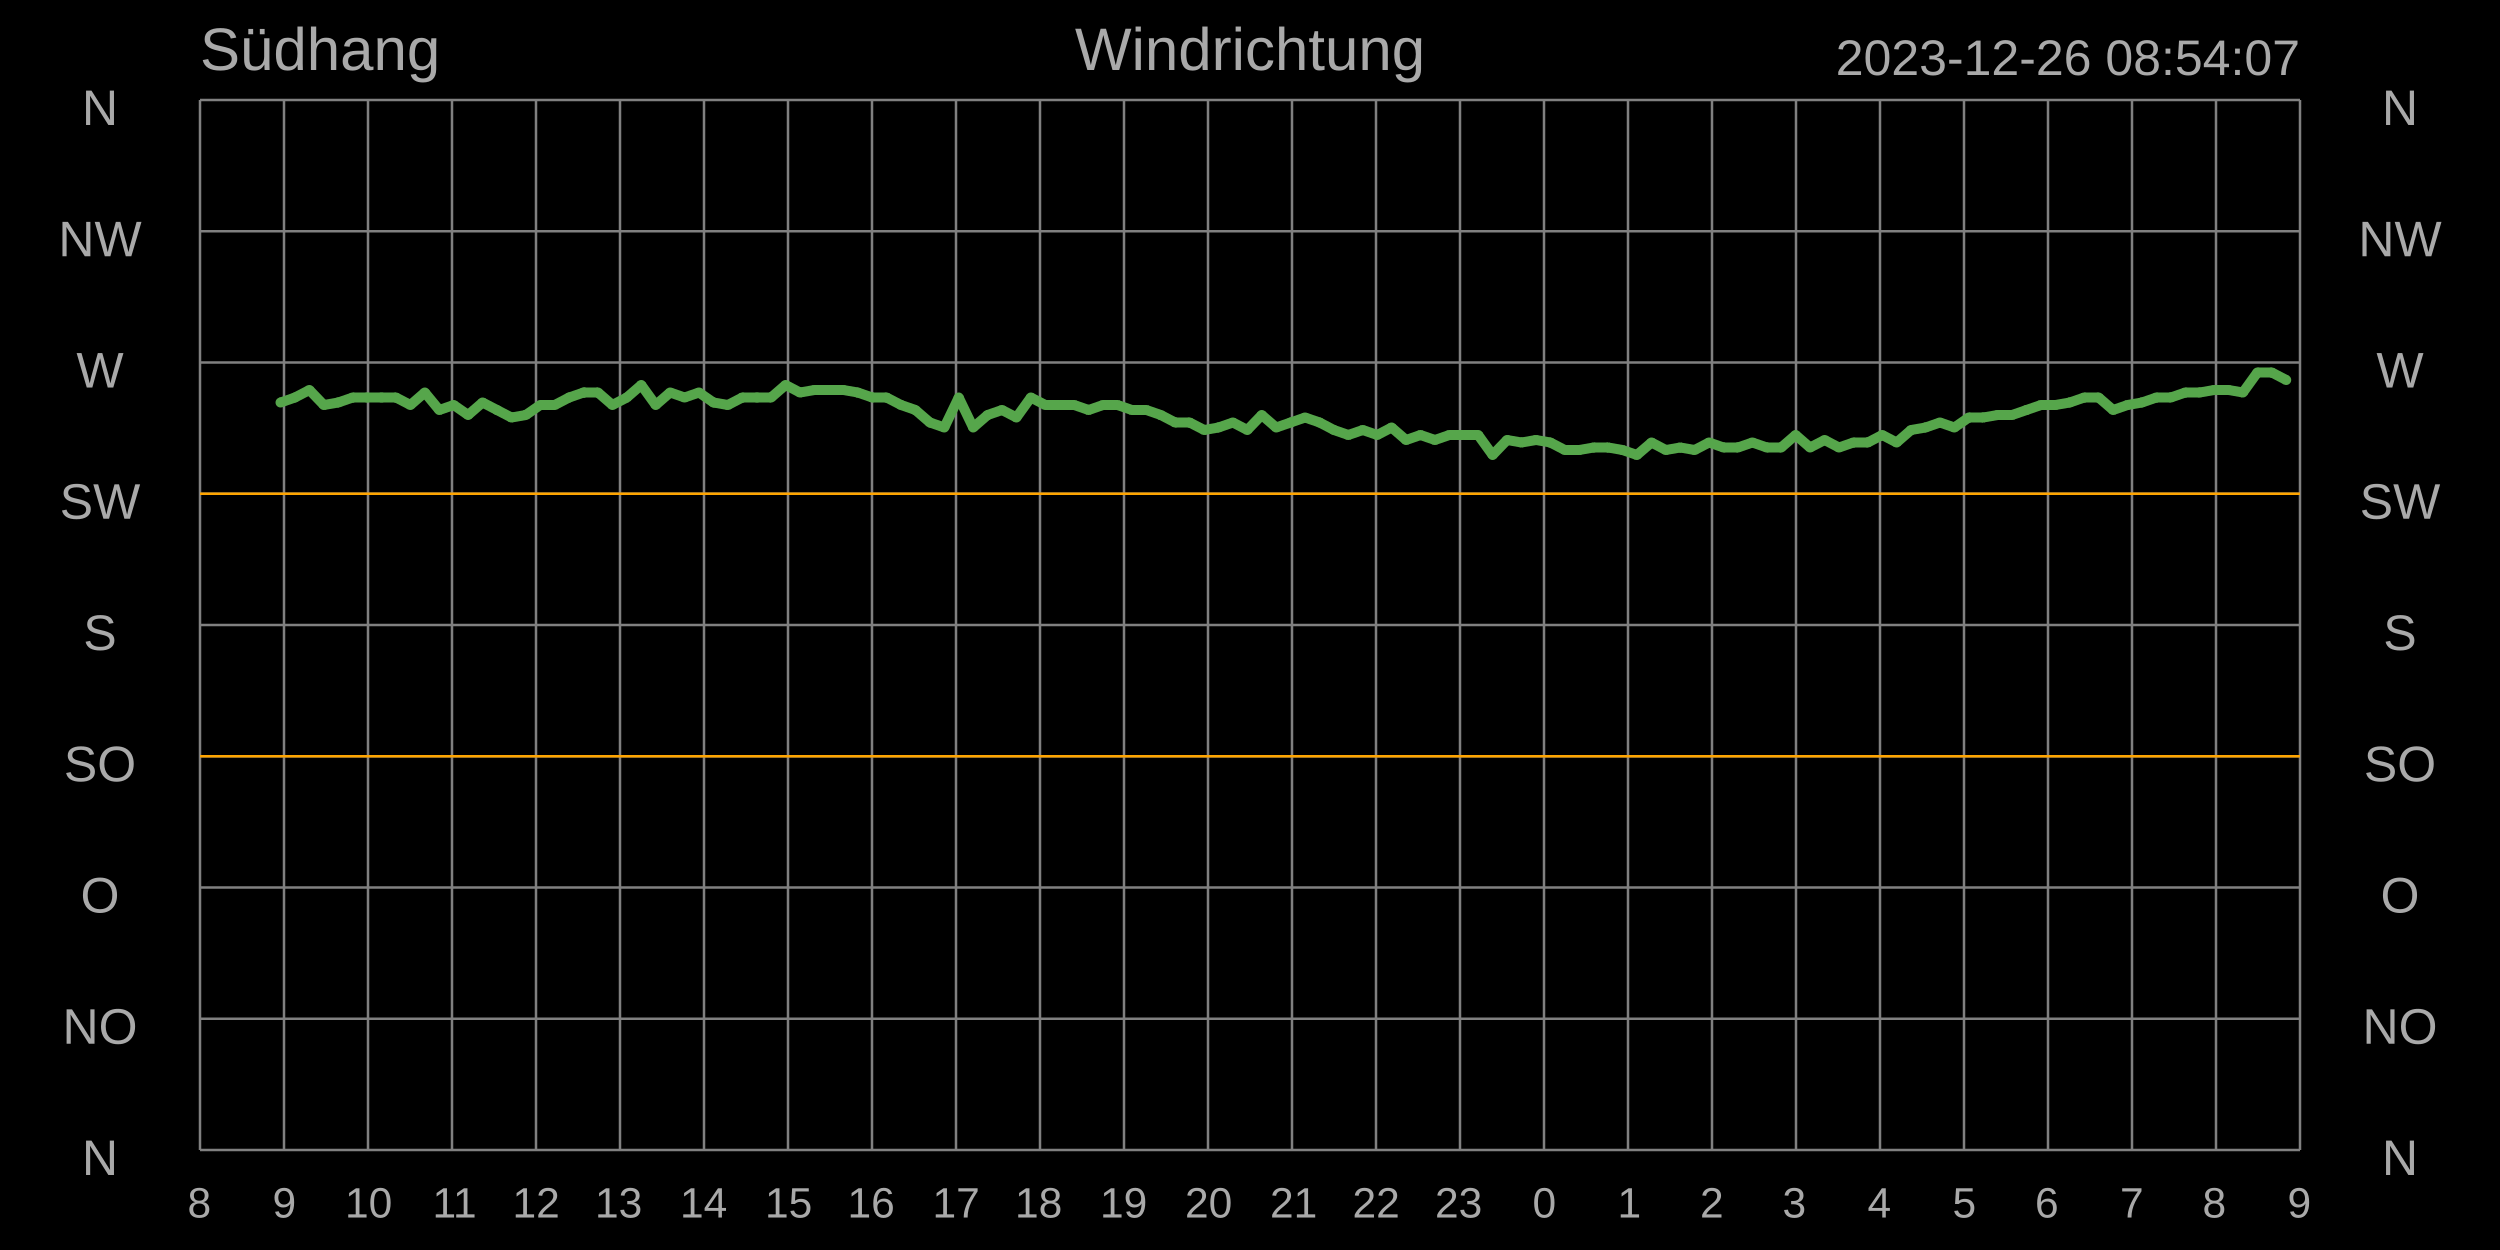
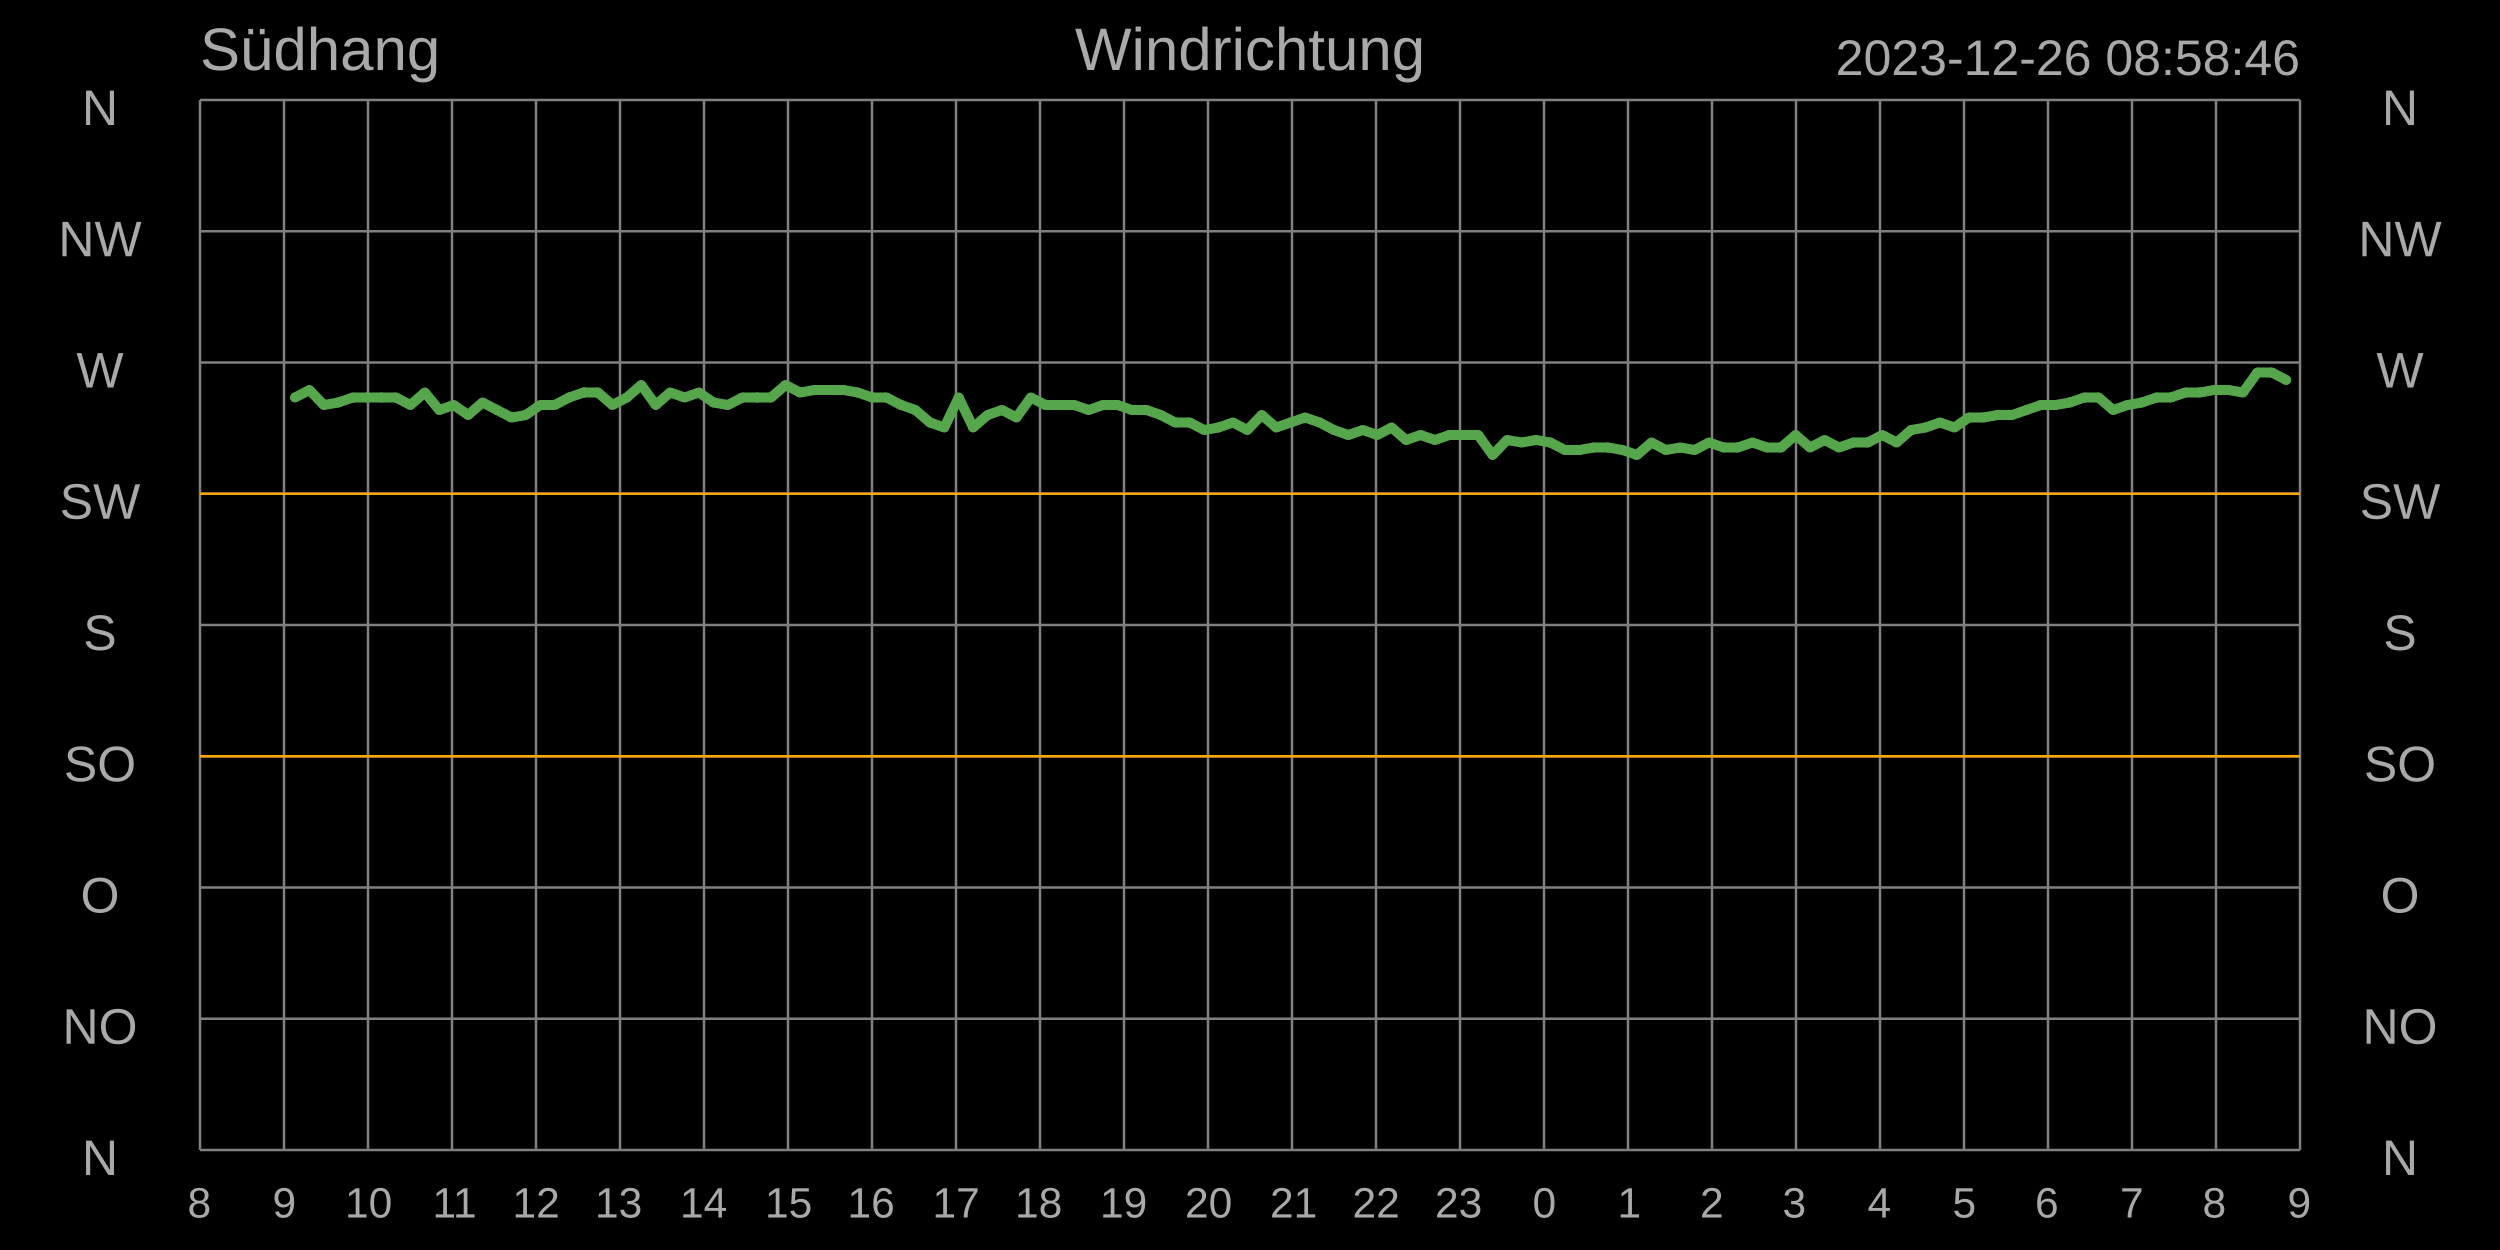
<svg xmlns="http://www.w3.org/2000/svg" baseProfile="full" height="500" version="1.1" width="1000">
  <defs />
  <rect fill="#000000" height="500" width="1000" x="0" y="0" />
  <line stroke="#808080" x1="80" x2="920" y1="40.0" y2="40.0" />
  <line stroke="#808080" x1="80" x2="920" y1="92.5" y2="92.5" />
  <line stroke="#808080" x1="80" x2="920" y1="145.0" y2="145.0" />
  <line stroke="#808080" x1="80" x2="920" y1="197.5" y2="197.5" />
  <line stroke="#808080" x1="80" x2="920" y1="250.0" y2="250.0" />
  <line stroke="#808080" x1="80" x2="920" y1="302.5" y2="302.5" />
  <line stroke="#808080" x1="80" x2="920" y1="355.0" y2="355.0" />
  <line stroke="#808080" x1="80" x2="920" y1="407.5" y2="407.5" />
  <line stroke="#808080" x1="80" x2="920" y1="460.0" y2="460.0" />
  <line stroke="#808080" x1="80.0" x2="80.0" y1="40" y2="460" />
  <line stroke="#808080" x1="113.6" x2="113.6" y1="40" y2="460" />
  <line stroke="#808080" x1="147.2" x2="147.2" y1="40" y2="460" />
  <line stroke="#808080" x1="180.8" x2="180.8" y1="40" y2="460" />
  <line stroke="#808080" x1="214.4" x2="214.4" y1="40" y2="460" />
  <line stroke="#808080" x1="248" x2="248" y1="40" y2="460" />
  <line stroke="#808080" x1="281.6" x2="281.6" y1="40" y2="460" />
  <line stroke="#808080" x1="315.2" x2="315.2" y1="40" y2="460" />
  <line stroke="#808080" x1="348.8" x2="348.8" y1="40" y2="460" />
  <line stroke="#808080" x1="382.4" x2="382.4" y1="40" y2="460" />
  <line stroke="#808080" x1="416" x2="416" y1="40" y2="460" />
  <line stroke="#808080" x1="449.6" x2="449.6" y1="40" y2="460" />
  <line stroke="#808080" x1="483.2" x2="483.2" y1="40" y2="460" />
  <line stroke="#808080" x1="516.8" x2="516.8" y1="40" y2="460" />
  <line stroke="#808080" x1="550.4" x2="550.4" y1="40" y2="460" />
  <line stroke="#808080" x1="584" x2="584" y1="40" y2="460" />
  <line stroke="#808080" x1="617.6" x2="617.6" y1="40" y2="460" />
  <line stroke="#808080" x1="651.2" x2="651.2" y1="40" y2="460" />
  <line stroke="#808080" x1="684.8" x2="684.8" y1="40" y2="460" />
  <line stroke="#808080" x1="718.4" x2="718.4" y1="40" y2="460" />
  <line stroke="#808080" x1="752" x2="752" y1="40" y2="460" />
  <line stroke="#808080" x1="785.6" x2="785.6" y1="40" y2="460" />
  <line stroke="#808080" x1="819.2" x2="819.2" y1="40" y2="460" />
  <line stroke="#808080" x1="852.8" x2="852.8" y1="40" y2="460" />
  <line stroke="#808080" x1="886.4" x2="886.4" y1="40" y2="460" />
  <line stroke="#808080" x1="920" x2="920" y1="40" y2="460" />
  <text fill="#A9A9A9" font-size="20px" style="font-family:Arial" text-anchor="middle" x="40.0" y="50.0"> N</text>
  <text fill="#A9A9A9" font-size="20px" style="font-family:Arial" text-anchor="middle" x="40.0" y="102.5">NW</text>
  <text fill="#A9A9A9" font-size="20px" style="font-family:Arial" text-anchor="middle" x="40.0" y="155.0"> W</text>
  <text fill="#A9A9A9" font-size="20px" style="font-family:Arial" text-anchor="middle" x="40.0" y="207.5">SW</text>
  <text fill="#A9A9A9" font-size="20px" style="font-family:Arial" text-anchor="middle" x="40.0" y="260.0"> S</text>
  <text fill="#A9A9A9" font-size="20px" style="font-family:Arial" text-anchor="middle" x="40.0" y="312.5">SO</text>
  <text fill="#A9A9A9" font-size="20px" style="font-family:Arial" text-anchor="middle" x="40.0" y="365.0"> O</text>
  <text fill="#A9A9A9" font-size="20px" style="font-family:Arial" text-anchor="middle" x="40.0" y="417.5">NO</text>
  <text fill="#A9A9A9" font-size="20px" style="font-family:Arial" text-anchor="middle" x="40.0" y="470.0"> N</text>
  <text fill="#A9A9A9" font-size="20px" style="font-family:Arial" text-anchor="middle" x="960.0" y="50.0"> N</text>
  <text fill="#A9A9A9" font-size="20px" style="font-family:Arial" text-anchor="middle" x="960.0" y="102.5">NW</text>
  <text fill="#A9A9A9" font-size="20px" style="font-family:Arial" text-anchor="middle" x="960.0" y="155.0"> W</text>
  <text fill="#A9A9A9" font-size="20px" style="font-family:Arial" text-anchor="middle" x="960.0" y="207.5">SW</text>
  <text fill="#A9A9A9" font-size="20px" style="font-family:Arial" text-anchor="middle" x="960.0" y="260.0"> S</text>
  <text fill="#A9A9A9" font-size="20px" style="font-family:Arial" text-anchor="middle" x="960.0" y="312.5">SO</text>
  <text fill="#A9A9A9" font-size="20px" style="font-family:Arial" text-anchor="middle" x="960.0" y="365.0"> O</text>
  <text fill="#A9A9A9" font-size="20px" style="font-family:Arial" text-anchor="middle" x="960.0" y="417.5">NO</text>
  <text fill="#A9A9A9" font-size="20px" style="font-family:Arial" text-anchor="middle" x="960.0" y="470.0"> N</text>
  <text fill="#A9A9A9" font-size="17px" style="font-family:Arial" text-anchor="start" x="75" y="487">8</text>
  <text fill="#A9A9A9" font-size="17px" style="font-family:Arial" text-anchor="start" x="109" y="487">9</text>
  <text fill="#A9A9A9" font-size="17px" style="font-family:Arial" text-anchor="start" x="138" y="487">10</text>
  <text fill="#A9A9A9" font-size="17px" style="font-family:Arial" text-anchor="start" x="173" y="487">11</text>
  <text fill="#A9A9A9" font-size="17px" style="font-family:Arial" text-anchor="start" x="205" y="487">12</text>
  <text fill="#A9A9A9" font-size="17px" style="font-family:Arial" text-anchor="start" x="238" y="487">13</text>
  <text fill="#A9A9A9" font-size="17px" style="font-family:Arial" text-anchor="start" x="272" y="487">14</text>
  <text fill="#A9A9A9" font-size="17px" style="font-family:Arial" text-anchor="start" x="306" y="487">15</text>
  <text fill="#A9A9A9" font-size="17px" style="font-family:Arial" text-anchor="start" x="339" y="487">16</text>
  <text fill="#A9A9A9" font-size="17px" style="font-family:Arial" text-anchor="start" x="373" y="487">17</text>
  <text fill="#A9A9A9" font-size="17px" style="font-family:Arial" text-anchor="start" x="406" y="487">18</text>
  <text fill="#A9A9A9" font-size="17px" style="font-family:Arial" text-anchor="start" x="440" y="487">19</text>
  <text fill="#A9A9A9" font-size="17px" style="font-family:Arial" text-anchor="start" x="474" y="487">20</text>
  <text fill="#A9A9A9" font-size="17px" style="font-family:Arial" text-anchor="start" x="508" y="487">21</text>
  <text fill="#A9A9A9" font-size="17px" style="font-family:Arial" text-anchor="start" x="541" y="487">22</text>
  <text fill="#A9A9A9" font-size="17px" style="font-family:Arial" text-anchor="start" x="574" y="487">23</text>
  <text fill="#A9A9A9" font-size="17px" style="font-family:Arial" text-anchor="start" x="613" y="487">0</text>
  <text fill="#A9A9A9" font-size="17px" style="font-family:Arial" text-anchor="start" x="647" y="487">1</text>
  <text fill="#A9A9A9" font-size="17px" style="font-family:Arial" text-anchor="start" x="680" y="487">2</text>
  <text fill="#A9A9A9" font-size="17px" style="font-family:Arial" text-anchor="start" x="713" y="487">3</text>
  <text fill="#A9A9A9" font-size="17px" style="font-family:Arial" text-anchor="start" x="747" y="487">4</text>
  <text fill="#A9A9A9" font-size="17px" style="font-family:Arial" text-anchor="start" x="781" y="487">5</text>
  <text fill="#A9A9A9" font-size="17px" style="font-family:Arial" text-anchor="start" x="814" y="487">6</text>
  <text fill="#A9A9A9" font-size="17px" style="font-family:Arial" text-anchor="start" x="848" y="487">7</text>
  <text fill="#A9A9A9" font-size="17px" style="font-family:Arial" text-anchor="start" x="881" y="487">8</text>
  <text fill="#A9A9A9" font-size="17px" style="font-family:Arial" text-anchor="start" x="915" y="487">9</text>
  <line stroke="#FFA500" x1="80" x2="920" y1="302.5" y2="302.5" />
  <line stroke="#FFA500" x1="80" x2="920" y1="197.5" y2="197.5" />
-   <circle cx="112.209" cy="161" fill="#56a64b" r="2" />
  <circle cx="117.977" cy="159" fill="#56a64b" r="2" />
  <circle cx="123.755" cy="156" fill="#56a64b" r="2" />
  <circle cx="129.523" cy="162" fill="#56a64b" r="2" />
  <circle cx="135.291" cy="161" fill="#56a64b" r="2" />
  <circle cx="141.068" cy="159" fill="#56a64b" r="2" />
  <circle cx="146.836" cy="159" fill="#56a64b" r="2" />
  <circle cx="152.613" cy="159" fill="#56a64b" r="2" />
  <circle cx="158.381" cy="159" fill="#56a64b" r="2" />
  <circle cx="164.159" cy="162" fill="#56a64b" r="2" />
  <circle cx="169.927" cy="157" fill="#56a64b" r="2" />
  <circle cx="175.695" cy="164" fill="#56a64b" r="2" />
  <circle cx="181.472" cy="162" fill="#56a64b" r="2" />
  <circle cx="187.24" cy="166" fill="#56a64b" r="2" />
  <circle cx="193.017" cy="161" fill="#56a64b" r="2" />
  <circle cx="198.785" cy="164" fill="#56a64b" r="2" />
  <circle cx="204.553" cy="167" fill="#56a64b" r="2" />
  <circle cx="210.331" cy="166" fill="#56a64b" r="2" />
  <circle cx="216.099" cy="162" fill="#56a64b" r="2" />
  <circle cx="221.876" cy="162" fill="#56a64b" r="2" />
  <circle cx="227.644" cy="159" fill="#56a64b" r="2" />
  <circle cx="233.421" cy="157" fill="#56a64b" r="2" />
  <circle cx="233.599" cy="157" fill="#56a64b" r="2" />
  <circle cx="239.189" cy="157" fill="#56a64b" r="2" />
  <circle cx="244.957" cy="162" fill="#56a64b" r="2" />
  <circle cx="250.735" cy="159" fill="#56a64b" r="2" />
  <circle cx="256.503" cy="154" fill="#56a64b" r="2" />
  <circle cx="262.28" cy="162" fill="#56a64b" r="2" />
  <circle cx="268.048" cy="157" fill="#56a64b" r="2" />
  <circle cx="273.816" cy="159" fill="#56a64b" r="2" />
  <circle cx="279.593" cy="157" fill="#56a64b" r="2" />
  <circle cx="285.361" cy="161" fill="#56a64b" r="2" />
  <circle cx="291.139" cy="162" fill="#56a64b" r="2" />
  <circle cx="296.907" cy="159" fill="#56a64b" r="2" />
  <circle cx="302.796" cy="159" fill="#56a64b" r="2" />
  <circle cx="308.452" cy="159" fill="#56a64b" r="2" />
  <circle cx="314.22" cy="154" fill="#56a64b" r="2" />
  <circle cx="319.997" cy="157" fill="#56a64b" r="2" />
  <circle cx="325.765" cy="156" fill="#56a64b" r="2" />
  <circle cx="331.543" cy="156" fill="#56a64b" r="2" />
  <circle cx="337.311" cy="156" fill="#56a64b" r="2" />
  <circle cx="343.079" cy="157" fill="#56a64b" r="2" />
  <circle cx="348.856" cy="159" fill="#56a64b" r="2" />
  <circle cx="354.624" cy="159" fill="#56a64b" r="2" />
  <circle cx="360.401" cy="162" fill="#56a64b" r="2" />
  <circle cx="366.169" cy="164" fill="#56a64b" r="2" />
  <circle cx="371.947" cy="169" fill="#56a64b" r="2" />
  <circle cx="377.715" cy="171" fill="#56a64b" r="2" />
  <circle cx="383.483" cy="159" fill="#56a64b" r="2" />
  <circle cx="389.26" cy="171" fill="#56a64b" r="2" />
  <circle cx="395.028" cy="166" fill="#56a64b" r="2" />
  <circle cx="400.805" cy="164" fill="#56a64b" r="2" />
  <circle cx="406.573" cy="167" fill="#56a64b" r="2" />
  <circle cx="412.341" cy="159" fill="#56a64b" r="2" />
  <circle cx="418.119" cy="162" fill="#56a64b" r="2" />
  <circle cx="423.887" cy="162" fill="#56a64b" r="2" />
  <circle cx="429.664" cy="162" fill="#56a64b" r="2" />
  <circle cx="435.432" cy="164" fill="#56a64b" r="2" />
  <circle cx="441.2" cy="162" fill="#56a64b" r="2" />
  <circle cx="446.977" cy="162" fill="#56a64b" r="2" />
  <circle cx="452.745" cy="164" fill="#56a64b" r="2" />
  <circle cx="458.523" cy="164" fill="#56a64b" r="2" />
  <circle cx="464.291" cy="166" fill="#56a64b" r="2" />
  <circle cx="470.059" cy="169" fill="#56a64b" r="2" />
  <circle cx="475.836" cy="169" fill="#56a64b" r="2" />
  <circle cx="481.669" cy="172" fill="#56a64b" r="2" />
  <circle cx="487.381" cy="171" fill="#56a64b" r="2" />
  <circle cx="493.149" cy="169" fill="#56a64b" r="2" />
  <circle cx="498.927" cy="172" fill="#56a64b" r="2" />
  <circle cx="504.695" cy="166" fill="#56a64b" r="2" />
  <circle cx="510.463" cy="171" fill="#56a64b" r="2" />
  <circle cx="516.24" cy="169" fill="#56a64b" r="2" />
  <circle cx="522.008" cy="167" fill="#56a64b" r="2" />
  <circle cx="527.841" cy="169" fill="#56a64b" r="2" />
  <circle cx="533.553" cy="172" fill="#56a64b" r="2" />
  <circle cx="539.321" cy="174" fill="#56a64b" r="2" />
  <circle cx="545.099" cy="172" fill="#56a64b" r="2" />
  <circle cx="550.867" cy="174" fill="#56a64b" r="2" />
  <circle cx="556.644" cy="171" fill="#56a64b" r="2" />
  <circle cx="562.412" cy="176" fill="#56a64b" r="2" />
  <circle cx="568.18" cy="174" fill="#56a64b" r="2" />
  <circle cx="573.957" cy="176" fill="#56a64b" r="2" />
  <circle cx="579.725" cy="174" fill="#56a64b" r="2" />
  <circle cx="585.503" cy="174" fill="#56a64b" r="2" />
  <circle cx="591.271" cy="174" fill="#56a64b" r="2" />
  <circle cx="597.039" cy="182" fill="#56a64b" r="2" />
  <circle cx="602.816" cy="176" fill="#56a64b" r="2" />
  <circle cx="608.584" cy="177" fill="#56a64b" r="2" />
  <circle cx="614.361" cy="176" fill="#56a64b" r="2" />
  <circle cx="620.129" cy="177" fill="#56a64b" r="2" />
  <circle cx="625.897" cy="180" fill="#56a64b" r="2" />
  <circle cx="631.675" cy="180" fill="#56a64b" r="2" />
  <circle cx="637.443" cy="179" fill="#56a64b" r="2" />
  <circle cx="643.22" cy="179" fill="#56a64b" r="2" />
  <circle cx="648.988" cy="180" fill="#56a64b" r="2" />
  <circle cx="654.756" cy="182" fill="#56a64b" r="2" />
  <circle cx="660.599" cy="177" fill="#56a64b" r="2" />
  <circle cx="666.301" cy="180" fill="#56a64b" r="2" />
  <circle cx="672.079" cy="179" fill="#56a64b" r="2" />
  <circle cx="677.847" cy="180" fill="#56a64b" r="2" />
  <circle cx="683.615" cy="177" fill="#56a64b" r="2" />
  <circle cx="689.392" cy="179" fill="#56a64b" r="2" />
  <circle cx="695.16" cy="179" fill="#56a64b" r="2" />
  <circle cx="700.937" cy="177" fill="#56a64b" r="2" />
  <circle cx="706.705" cy="179" fill="#56a64b" r="2" />
  <circle cx="712.483" cy="179" fill="#56a64b" r="2" />
  <circle cx="718.251" cy="174" fill="#56a64b" r="2" />
  <circle cx="724.019" cy="179" fill="#56a64b" r="2" />
  <circle cx="729.852" cy="176" fill="#56a64b" r="2" />
  <circle cx="735.564" cy="179" fill="#56a64b" r="2" />
  <circle cx="741.341" cy="177" fill="#56a64b" r="2" />
  <circle cx="747.109" cy="177" fill="#56a64b" r="2" />
  <circle cx="752.877" cy="174" fill="#56a64b" r="2" />
  <circle cx="758.655" cy="177" fill="#56a64b" r="2" />
  <circle cx="764.423" cy="172" fill="#56a64b" r="2" />
  <circle cx="770.2" cy="171" fill="#56a64b" r="2" />
  <circle cx="775.968" cy="169" fill="#56a64b" r="2" />
  <circle cx="781.736" cy="171" fill="#56a64b" r="2" />
  <circle cx="787.513" cy="167" fill="#56a64b" r="2" />
  <circle cx="793.281" cy="167" fill="#56a64b" r="2" />
  <circle cx="799.049" cy="166" fill="#56a64b" r="2" />
  <circle cx="804.827" cy="166" fill="#56a64b" r="2" />
  <circle cx="810.595" cy="164" fill="#56a64b" r="2" />
  <circle cx="816.372" cy="162" fill="#56a64b" r="2" />
  <circle cx="822.14" cy="162" fill="#56a64b" r="2" />
  <circle cx="827.908" cy="161" fill="#56a64b" r="2" />
  <circle cx="833.685" cy="159" fill="#56a64b" r="2" />
  <circle cx="839.453" cy="159" fill="#56a64b" r="2" />
  <circle cx="845.231" cy="164" fill="#56a64b" r="2" />
  <circle cx="850.999" cy="162" fill="#56a64b" r="2" />
  <circle cx="856.767" cy="161" fill="#56a64b" r="2" />
  <circle cx="862.544" cy="159" fill="#56a64b" r="2" />
  <circle cx="868.312" cy="159" fill="#56a64b" r="2" />
  <circle cx="874.089" cy="157" fill="#56a64b" r="2" />
  <circle cx="879.857" cy="157" fill="#56a64b" r="2" />
  <circle cx="885.625" cy="156" fill="#56a64b" r="2" />
  <circle cx="891.403" cy="156" fill="#56a64b" r="2" />
  <circle cx="897.171" cy="157" fill="#56a64b" r="2" />
  <circle cx="902.948" cy="149" fill="#56a64b" r="2" />
  <circle cx="908.716" cy="149" fill="#56a64b" r="2" />
  <circle cx="914.484" cy="152" fill="#56a64b" r="2" />
-   <line stroke="#56a64b" stroke-width="4" x1="112.209" x2="117.977" y1="161" y2="159" />
  <line stroke="#56a64b" stroke-width="4" x1="117.977" x2="123.755" y1="159" y2="156" />
  <line stroke="#56a64b" stroke-width="4" x1="123.755" x2="129.523" y1="156" y2="162" />
  <line stroke="#56a64b" stroke-width="4" x1="129.523" x2="135.291" y1="162" y2="161" />
  <line stroke="#56a64b" stroke-width="4" x1="135.291" x2="141.068" y1="161" y2="159" />
  <line stroke="#56a64b" stroke-width="4" x1="141.068" x2="146.836" y1="159" y2="159" />
  <line stroke="#56a64b" stroke-width="4" x1="146.836" x2="152.613" y1="159" y2="159" />
  <line stroke="#56a64b" stroke-width="4" x1="152.613" x2="158.381" y1="159" y2="159" />
  <line stroke="#56a64b" stroke-width="4" x1="158.381" x2="164.159" y1="159" y2="162" />
  <line stroke="#56a64b" stroke-width="4" x1="164.159" x2="169.927" y1="162" y2="157" />
  <line stroke="#56a64b" stroke-width="4" x1="169.927" x2="175.695" y1="157" y2="164" />
  <line stroke="#56a64b" stroke-width="4" x1="175.695" x2="181.472" y1="164" y2="162" />
  <line stroke="#56a64b" stroke-width="4" x1="181.472" x2="187.24" y1="162" y2="166" />
  <line stroke="#56a64b" stroke-width="4" x1="187.24" x2="193.017" y1="166" y2="161" />
  <line stroke="#56a64b" stroke-width="4" x1="193.017" x2="198.785" y1="161" y2="164" />
  <line stroke="#56a64b" stroke-width="4" x1="198.785" x2="204.553" y1="164" y2="167" />
  <line stroke="#56a64b" stroke-width="4" x1="204.553" x2="210.331" y1="167" y2="166" />
  <line stroke="#56a64b" stroke-width="4" x1="210.331" x2="216.099" y1="166" y2="162" />
  <line stroke="#56a64b" stroke-width="4" x1="216.099" x2="221.876" y1="162" y2="162" />
  <line stroke="#56a64b" stroke-width="4" x1="221.876" x2="227.644" y1="162" y2="159" />
  <line stroke="#56a64b" stroke-width="4" x1="227.644" x2="233.421" y1="159" y2="157" />
  <line stroke="#56a64b" stroke-width="4" x1="233.421" x2="233.599" y1="157" y2="157" />
  <line stroke="#56a64b" stroke-width="4" x1="233.599" x2="239.189" y1="157" y2="157" />
  <line stroke="#56a64b" stroke-width="4" x1="239.189" x2="244.957" y1="157" y2="162" />
  <line stroke="#56a64b" stroke-width="4" x1="244.957" x2="250.735" y1="162" y2="159" />
  <line stroke="#56a64b" stroke-width="4" x1="250.735" x2="256.503" y1="159" y2="154" />
  <line stroke="#56a64b" stroke-width="4" x1="256.503" x2="262.28" y1="154" y2="162" />
  <line stroke="#56a64b" stroke-width="4" x1="262.28" x2="268.048" y1="162" y2="157" />
  <line stroke="#56a64b" stroke-width="4" x1="268.048" x2="273.816" y1="157" y2="159" />
  <line stroke="#56a64b" stroke-width="4" x1="273.816" x2="279.593" y1="159" y2="157" />
  <line stroke="#56a64b" stroke-width="4" x1="279.593" x2="285.361" y1="157" y2="161" />
  <line stroke="#56a64b" stroke-width="4" x1="285.361" x2="291.139" y1="161" y2="162" />
  <line stroke="#56a64b" stroke-width="4" x1="291.139" x2="296.907" y1="162" y2="159" />
  <line stroke="#56a64b" stroke-width="4" x1="296.907" x2="302.796" y1="159" y2="159" />
  <line stroke="#56a64b" stroke-width="4" x1="302.796" x2="308.452" y1="159" y2="159" />
  <line stroke="#56a64b" stroke-width="4" x1="308.452" x2="314.22" y1="159" y2="154" />
  <line stroke="#56a64b" stroke-width="4" x1="314.22" x2="319.997" y1="154" y2="157" />
  <line stroke="#56a64b" stroke-width="4" x1="319.997" x2="325.765" y1="157" y2="156" />
  <line stroke="#56a64b" stroke-width="4" x1="325.765" x2="331.543" y1="156" y2="156" />
  <line stroke="#56a64b" stroke-width="4" x1="331.543" x2="337.311" y1="156" y2="156" />
  <line stroke="#56a64b" stroke-width="4" x1="337.311" x2="343.079" y1="156" y2="157" />
  <line stroke="#56a64b" stroke-width="4" x1="343.079" x2="348.856" y1="157" y2="159" />
  <line stroke="#56a64b" stroke-width="4" x1="348.856" x2="354.624" y1="159" y2="159" />
  <line stroke="#56a64b" stroke-width="4" x1="354.624" x2="360.401" y1="159" y2="162" />
  <line stroke="#56a64b" stroke-width="4" x1="360.401" x2="366.169" y1="162" y2="164" />
  <line stroke="#56a64b" stroke-width="4" x1="366.169" x2="371.947" y1="164" y2="169" />
  <line stroke="#56a64b" stroke-width="4" x1="371.947" x2="377.715" y1="169" y2="171" />
  <line stroke="#56a64b" stroke-width="4" x1="377.715" x2="383.483" y1="171" y2="159" />
  <line stroke="#56a64b" stroke-width="4" x1="383.483" x2="389.26" y1="159" y2="171" />
  <line stroke="#56a64b" stroke-width="4" x1="389.26" x2="395.028" y1="171" y2="166" />
  <line stroke="#56a64b" stroke-width="4" x1="395.028" x2="400.805" y1="166" y2="164" />
  <line stroke="#56a64b" stroke-width="4" x1="400.805" x2="406.573" y1="164" y2="167" />
  <line stroke="#56a64b" stroke-width="4" x1="406.573" x2="412.341" y1="167" y2="159" />
  <line stroke="#56a64b" stroke-width="4" x1="412.341" x2="418.119" y1="159" y2="162" />
  <line stroke="#56a64b" stroke-width="4" x1="418.119" x2="423.887" y1="162" y2="162" />
  <line stroke="#56a64b" stroke-width="4" x1="423.887" x2="429.664" y1="162" y2="162" />
  <line stroke="#56a64b" stroke-width="4" x1="429.664" x2="435.432" y1="162" y2="164" />
  <line stroke="#56a64b" stroke-width="4" x1="435.432" x2="441.2" y1="164" y2="162" />
  <line stroke="#56a64b" stroke-width="4" x1="441.2" x2="446.977" y1="162" y2="162" />
  <line stroke="#56a64b" stroke-width="4" x1="446.977" x2="452.745" y1="162" y2="164" />
  <line stroke="#56a64b" stroke-width="4" x1="452.745" x2="458.523" y1="164" y2="164" />
  <line stroke="#56a64b" stroke-width="4" x1="458.523" x2="464.291" y1="164" y2="166" />
  <line stroke="#56a64b" stroke-width="4" x1="464.291" x2="470.059" y1="166" y2="169" />
  <line stroke="#56a64b" stroke-width="4" x1="470.059" x2="475.836" y1="169" y2="169" />
  <line stroke="#56a64b" stroke-width="4" x1="475.836" x2="481.669" y1="169" y2="172" />
  <line stroke="#56a64b" stroke-width="4" x1="481.669" x2="487.381" y1="172" y2="171" />
  <line stroke="#56a64b" stroke-width="4" x1="487.381" x2="493.149" y1="171" y2="169" />
  <line stroke="#56a64b" stroke-width="4" x1="493.149" x2="498.927" y1="169" y2="172" />
  <line stroke="#56a64b" stroke-width="4" x1="498.927" x2="504.695" y1="172" y2="166" />
  <line stroke="#56a64b" stroke-width="4" x1="504.695" x2="510.463" y1="166" y2="171" />
  <line stroke="#56a64b" stroke-width="4" x1="510.463" x2="516.24" y1="171" y2="169" />
  <line stroke="#56a64b" stroke-width="4" x1="516.24" x2="522.008" y1="169" y2="167" />
  <line stroke="#56a64b" stroke-width="4" x1="522.008" x2="527.841" y1="167" y2="169" />
  <line stroke="#56a64b" stroke-width="4" x1="527.841" x2="533.553" y1="169" y2="172" />
  <line stroke="#56a64b" stroke-width="4" x1="533.553" x2="539.321" y1="172" y2="174" />
  <line stroke="#56a64b" stroke-width="4" x1="539.321" x2="545.099" y1="174" y2="172" />
  <line stroke="#56a64b" stroke-width="4" x1="545.099" x2="550.867" y1="172" y2="174" />
  <line stroke="#56a64b" stroke-width="4" x1="550.867" x2="556.644" y1="174" y2="171" />
  <line stroke="#56a64b" stroke-width="4" x1="556.644" x2="562.412" y1="171" y2="176" />
  <line stroke="#56a64b" stroke-width="4" x1="562.412" x2="568.18" y1="176" y2="174" />
  <line stroke="#56a64b" stroke-width="4" x1="568.18" x2="573.957" y1="174" y2="176" />
  <line stroke="#56a64b" stroke-width="4" x1="573.957" x2="579.725" y1="176" y2="174" />
  <line stroke="#56a64b" stroke-width="4" x1="579.725" x2="585.503" y1="174" y2="174" />
  <line stroke="#56a64b" stroke-width="4" x1="585.503" x2="591.271" y1="174" y2="174" />
  <line stroke="#56a64b" stroke-width="4" x1="591.271" x2="597.039" y1="174" y2="182" />
  <line stroke="#56a64b" stroke-width="4" x1="597.039" x2="602.816" y1="182" y2="176" />
  <line stroke="#56a64b" stroke-width="4" x1="602.816" x2="608.584" y1="176" y2="177" />
  <line stroke="#56a64b" stroke-width="4" x1="608.584" x2="614.361" y1="177" y2="176" />
  <line stroke="#56a64b" stroke-width="4" x1="614.361" x2="620.129" y1="176" y2="177" />
  <line stroke="#56a64b" stroke-width="4" x1="620.129" x2="625.897" y1="177" y2="180" />
  <line stroke="#56a64b" stroke-width="4" x1="625.897" x2="631.675" y1="180" y2="180" />
  <line stroke="#56a64b" stroke-width="4" x1="631.675" x2="637.443" y1="180" y2="179" />
  <line stroke="#56a64b" stroke-width="4" x1="637.443" x2="643.22" y1="179" y2="179" />
  <line stroke="#56a64b" stroke-width="4" x1="643.22" x2="648.988" y1="179" y2="180" />
  <line stroke="#56a64b" stroke-width="4" x1="648.988" x2="654.756" y1="180" y2="182" />
  <line stroke="#56a64b" stroke-width="4" x1="654.756" x2="660.599" y1="182" y2="177" />
  <line stroke="#56a64b" stroke-width="4" x1="660.599" x2="666.301" y1="177" y2="180" />
  <line stroke="#56a64b" stroke-width="4" x1="666.301" x2="672.079" y1="180" y2="179" />
  <line stroke="#56a64b" stroke-width="4" x1="672.079" x2="677.847" y1="179" y2="180" />
  <line stroke="#56a64b" stroke-width="4" x1="677.847" x2="683.615" y1="180" y2="177" />
  <line stroke="#56a64b" stroke-width="4" x1="683.615" x2="689.392" y1="177" y2="179" />
  <line stroke="#56a64b" stroke-width="4" x1="689.392" x2="695.16" y1="179" y2="179" />
  <line stroke="#56a64b" stroke-width="4" x1="695.16" x2="700.937" y1="179" y2="177" />
  <line stroke="#56a64b" stroke-width="4" x1="700.937" x2="706.705" y1="177" y2="179" />
  <line stroke="#56a64b" stroke-width="4" x1="706.705" x2="712.483" y1="179" y2="179" />
  <line stroke="#56a64b" stroke-width="4" x1="712.483" x2="718.251" y1="179" y2="174" />
  <line stroke="#56a64b" stroke-width="4" x1="718.251" x2="724.019" y1="174" y2="179" />
  <line stroke="#56a64b" stroke-width="4" x1="724.019" x2="729.852" y1="179" y2="176" />
  <line stroke="#56a64b" stroke-width="4" x1="729.852" x2="735.564" y1="176" y2="179" />
  <line stroke="#56a64b" stroke-width="4" x1="735.564" x2="741.341" y1="179" y2="177" />
  <line stroke="#56a64b" stroke-width="4" x1="741.341" x2="747.109" y1="177" y2="177" />
  <line stroke="#56a64b" stroke-width="4" x1="747.109" x2="752.877" y1="177" y2="174" />
  <line stroke="#56a64b" stroke-width="4" x1="752.877" x2="758.655" y1="174" y2="177" />
  <line stroke="#56a64b" stroke-width="4" x1="758.655" x2="764.423" y1="177" y2="172" />
  <line stroke="#56a64b" stroke-width="4" x1="764.423" x2="770.2" y1="172" y2="171" />
  <line stroke="#56a64b" stroke-width="4" x1="770.2" x2="775.968" y1="171" y2="169" />
  <line stroke="#56a64b" stroke-width="4" x1="775.968" x2="781.736" y1="169" y2="171" />
  <line stroke="#56a64b" stroke-width="4" x1="781.736" x2="787.513" y1="171" y2="167" />
  <line stroke="#56a64b" stroke-width="4" x1="787.513" x2="793.281" y1="167" y2="167" />
  <line stroke="#56a64b" stroke-width="4" x1="793.281" x2="799.049" y1="167" y2="166" />
  <line stroke="#56a64b" stroke-width="4" x1="799.049" x2="804.827" y1="166" y2="166" />
  <line stroke="#56a64b" stroke-width="4" x1="804.827" x2="810.595" y1="166" y2="164" />
  <line stroke="#56a64b" stroke-width="4" x1="810.595" x2="816.372" y1="164" y2="162" />
  <line stroke="#56a64b" stroke-width="4" x1="816.372" x2="822.14" y1="162" y2="162" />
  <line stroke="#56a64b" stroke-width="4" x1="822.14" x2="827.908" y1="162" y2="161" />
  <line stroke="#56a64b" stroke-width="4" x1="827.908" x2="833.685" y1="161" y2="159" />
  <line stroke="#56a64b" stroke-width="4" x1="833.685" x2="839.453" y1="159" y2="159" />
  <line stroke="#56a64b" stroke-width="4" x1="839.453" x2="845.231" y1="159" y2="164" />
  <line stroke="#56a64b" stroke-width="4" x1="845.231" x2="850.999" y1="164" y2="162" />
  <line stroke="#56a64b" stroke-width="4" x1="850.999" x2="856.767" y1="162" y2="161" />
  <line stroke="#56a64b" stroke-width="4" x1="856.767" x2="862.544" y1="161" y2="159" />
  <line stroke="#56a64b" stroke-width="4" x1="862.544" x2="868.312" y1="159" y2="159" />
  <line stroke="#56a64b" stroke-width="4" x1="868.312" x2="874.089" y1="159" y2="157" />
  <line stroke="#56a64b" stroke-width="4" x1="874.089" x2="879.857" y1="157" y2="157" />
  <line stroke="#56a64b" stroke-width="4" x1="879.857" x2="885.625" y1="157" y2="156" />
  <line stroke="#56a64b" stroke-width="4" x1="885.625" x2="891.403" y1="156" y2="156" />
  <line stroke="#56a64b" stroke-width="4" x1="891.403" x2="897.171" y1="156" y2="157" />
  <line stroke="#56a64b" stroke-width="4" x1="897.171" x2="902.948" y1="157" y2="149" />
  <line stroke="#56a64b" stroke-width="4" x1="902.948" x2="908.716" y1="149" y2="149" />
  <line stroke="#56a64b" stroke-width="4" x1="908.716" x2="914.484" y1="149" y2="152" />
-   <text fill="#A9A9A9" font-size="20px" style="font-family:Arial" text-anchor="end" x="920" y="30.0">2023-12-26 08:54:07</text>
+   <text fill="#A9A9A9" font-size="20px" style="font-family:Arial" text-anchor="end" x="920" y="30.0">2023-12-26 08:58:46</text>
  <text fill="#A9A9A9" font-size="24px" style="font-family:Arial" text-anchor="middle" x="500.0" y="28.0">Windrichtung</text>
  <text fill="#A9A9A9" font-size="24px" style="font-family:Arial" text-anchor="start" x="80" y="28.0">Südhang</text>
</svg>
